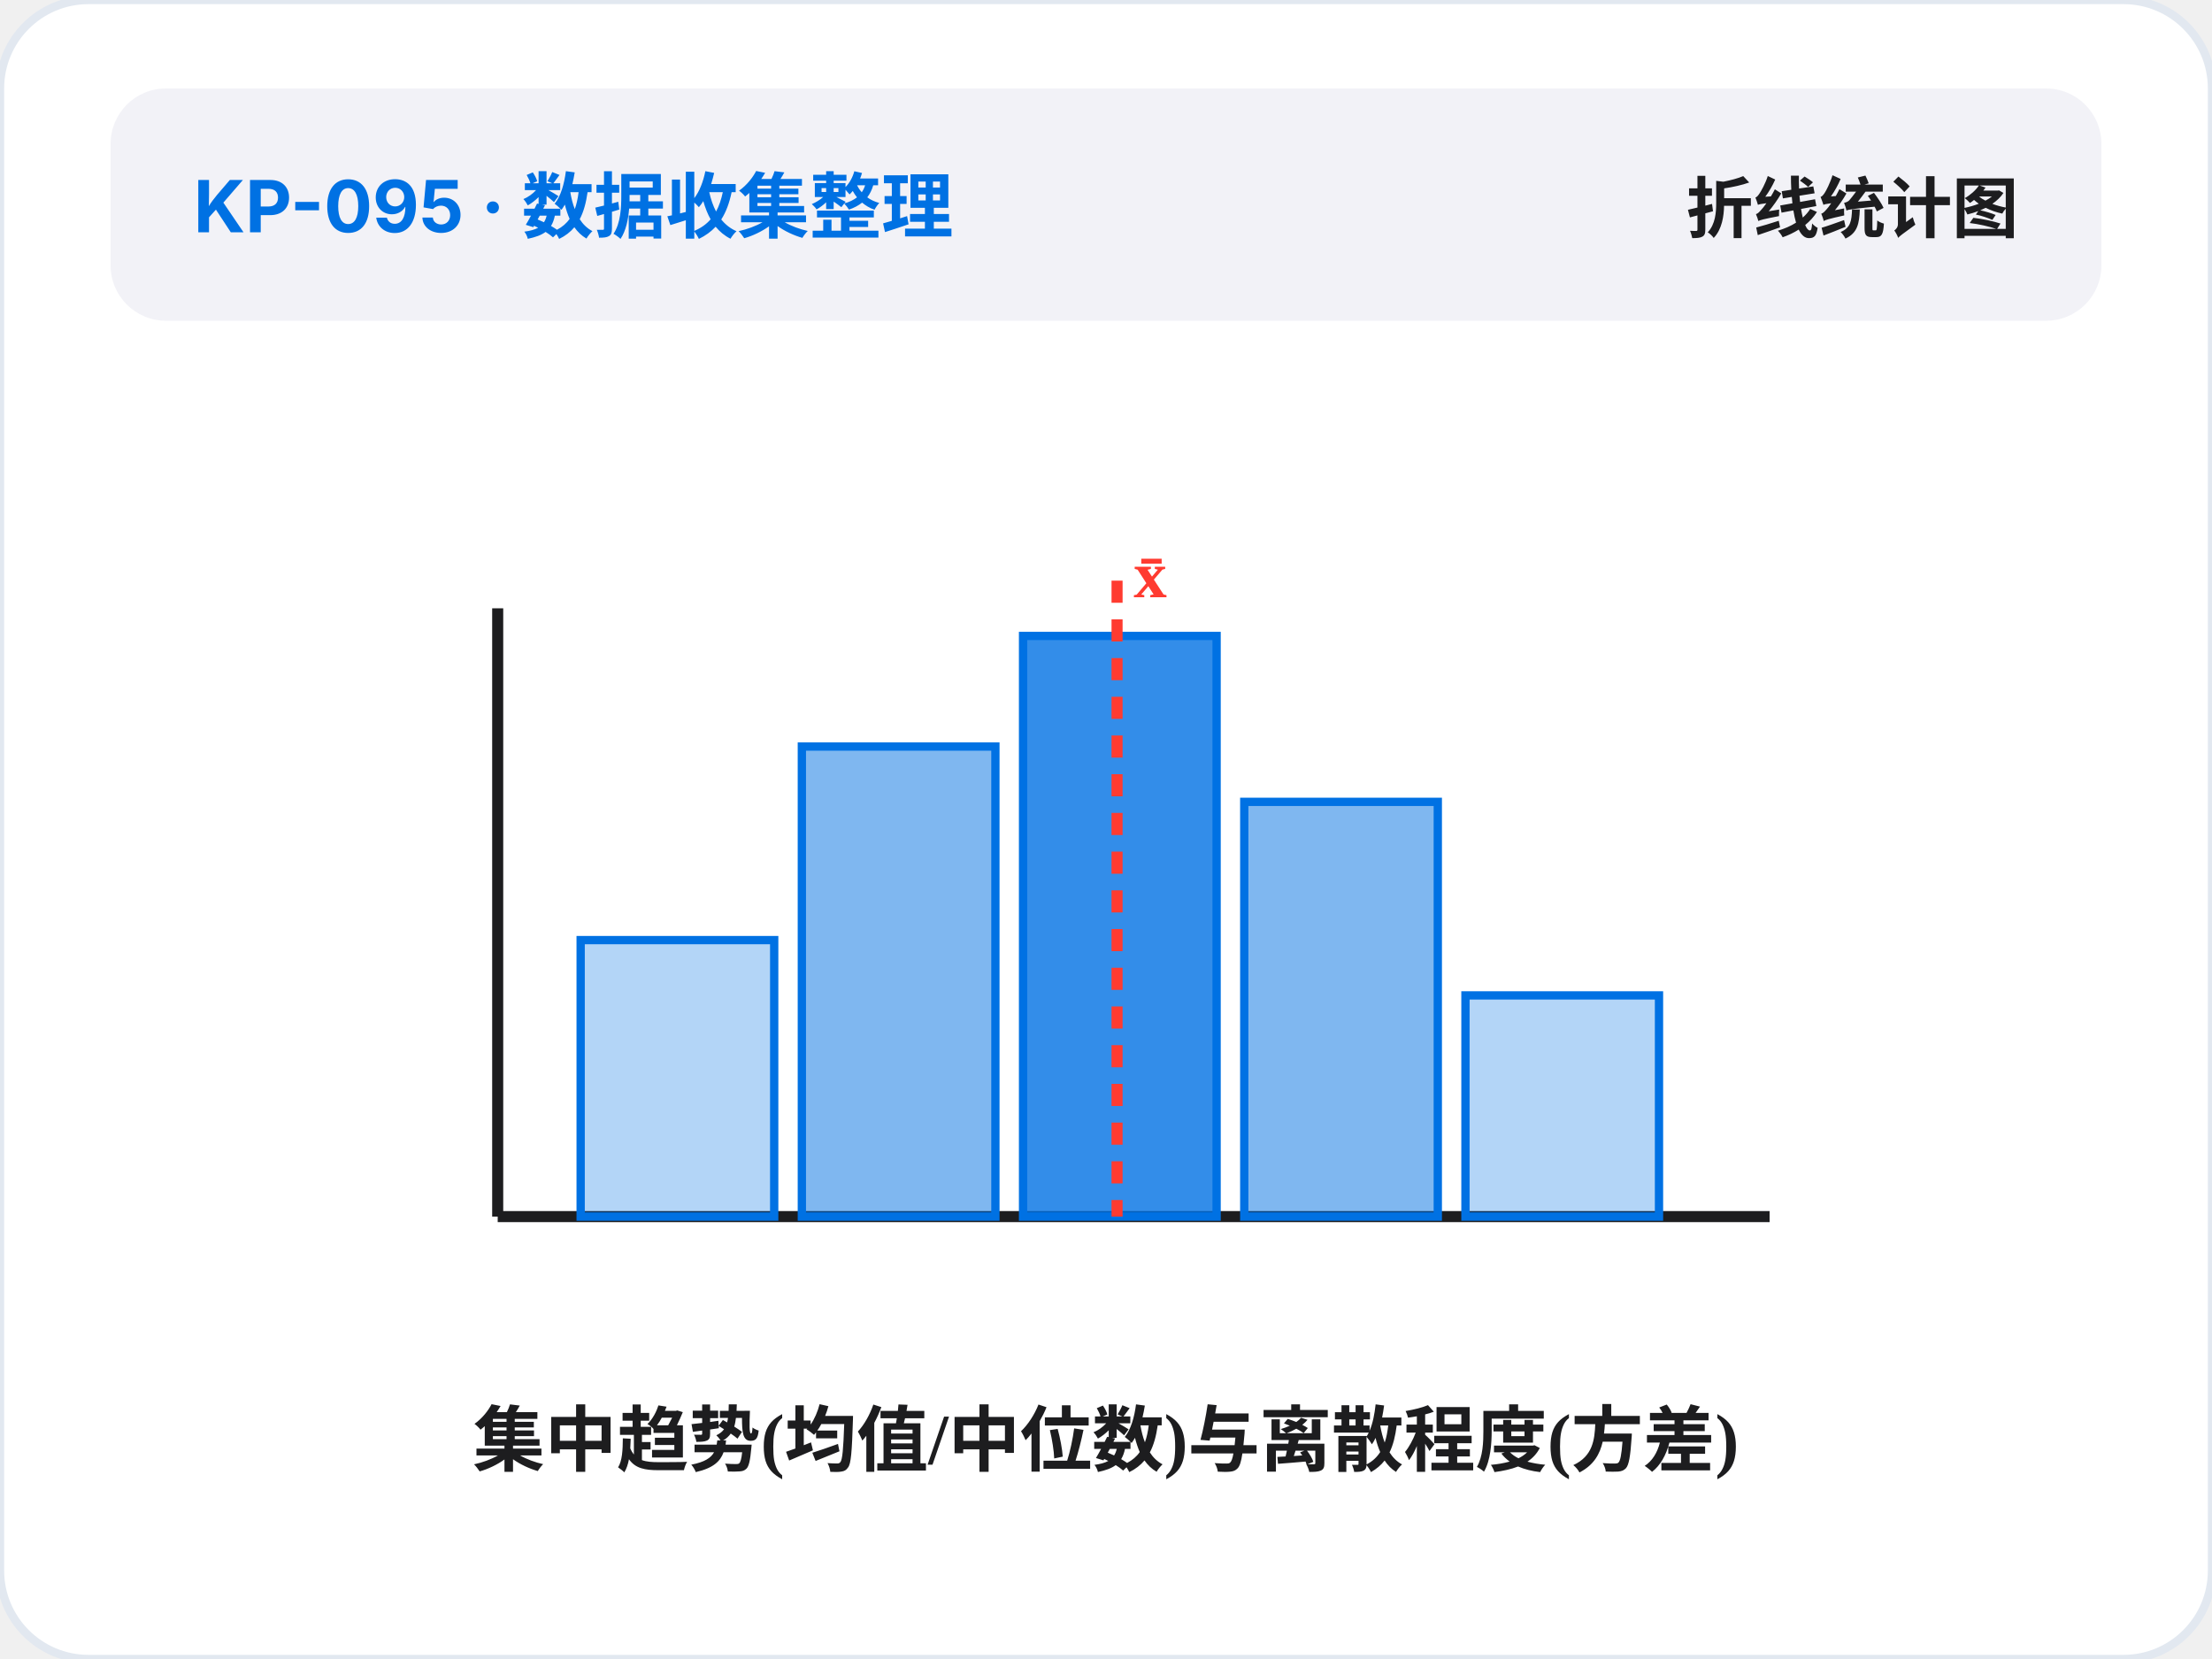
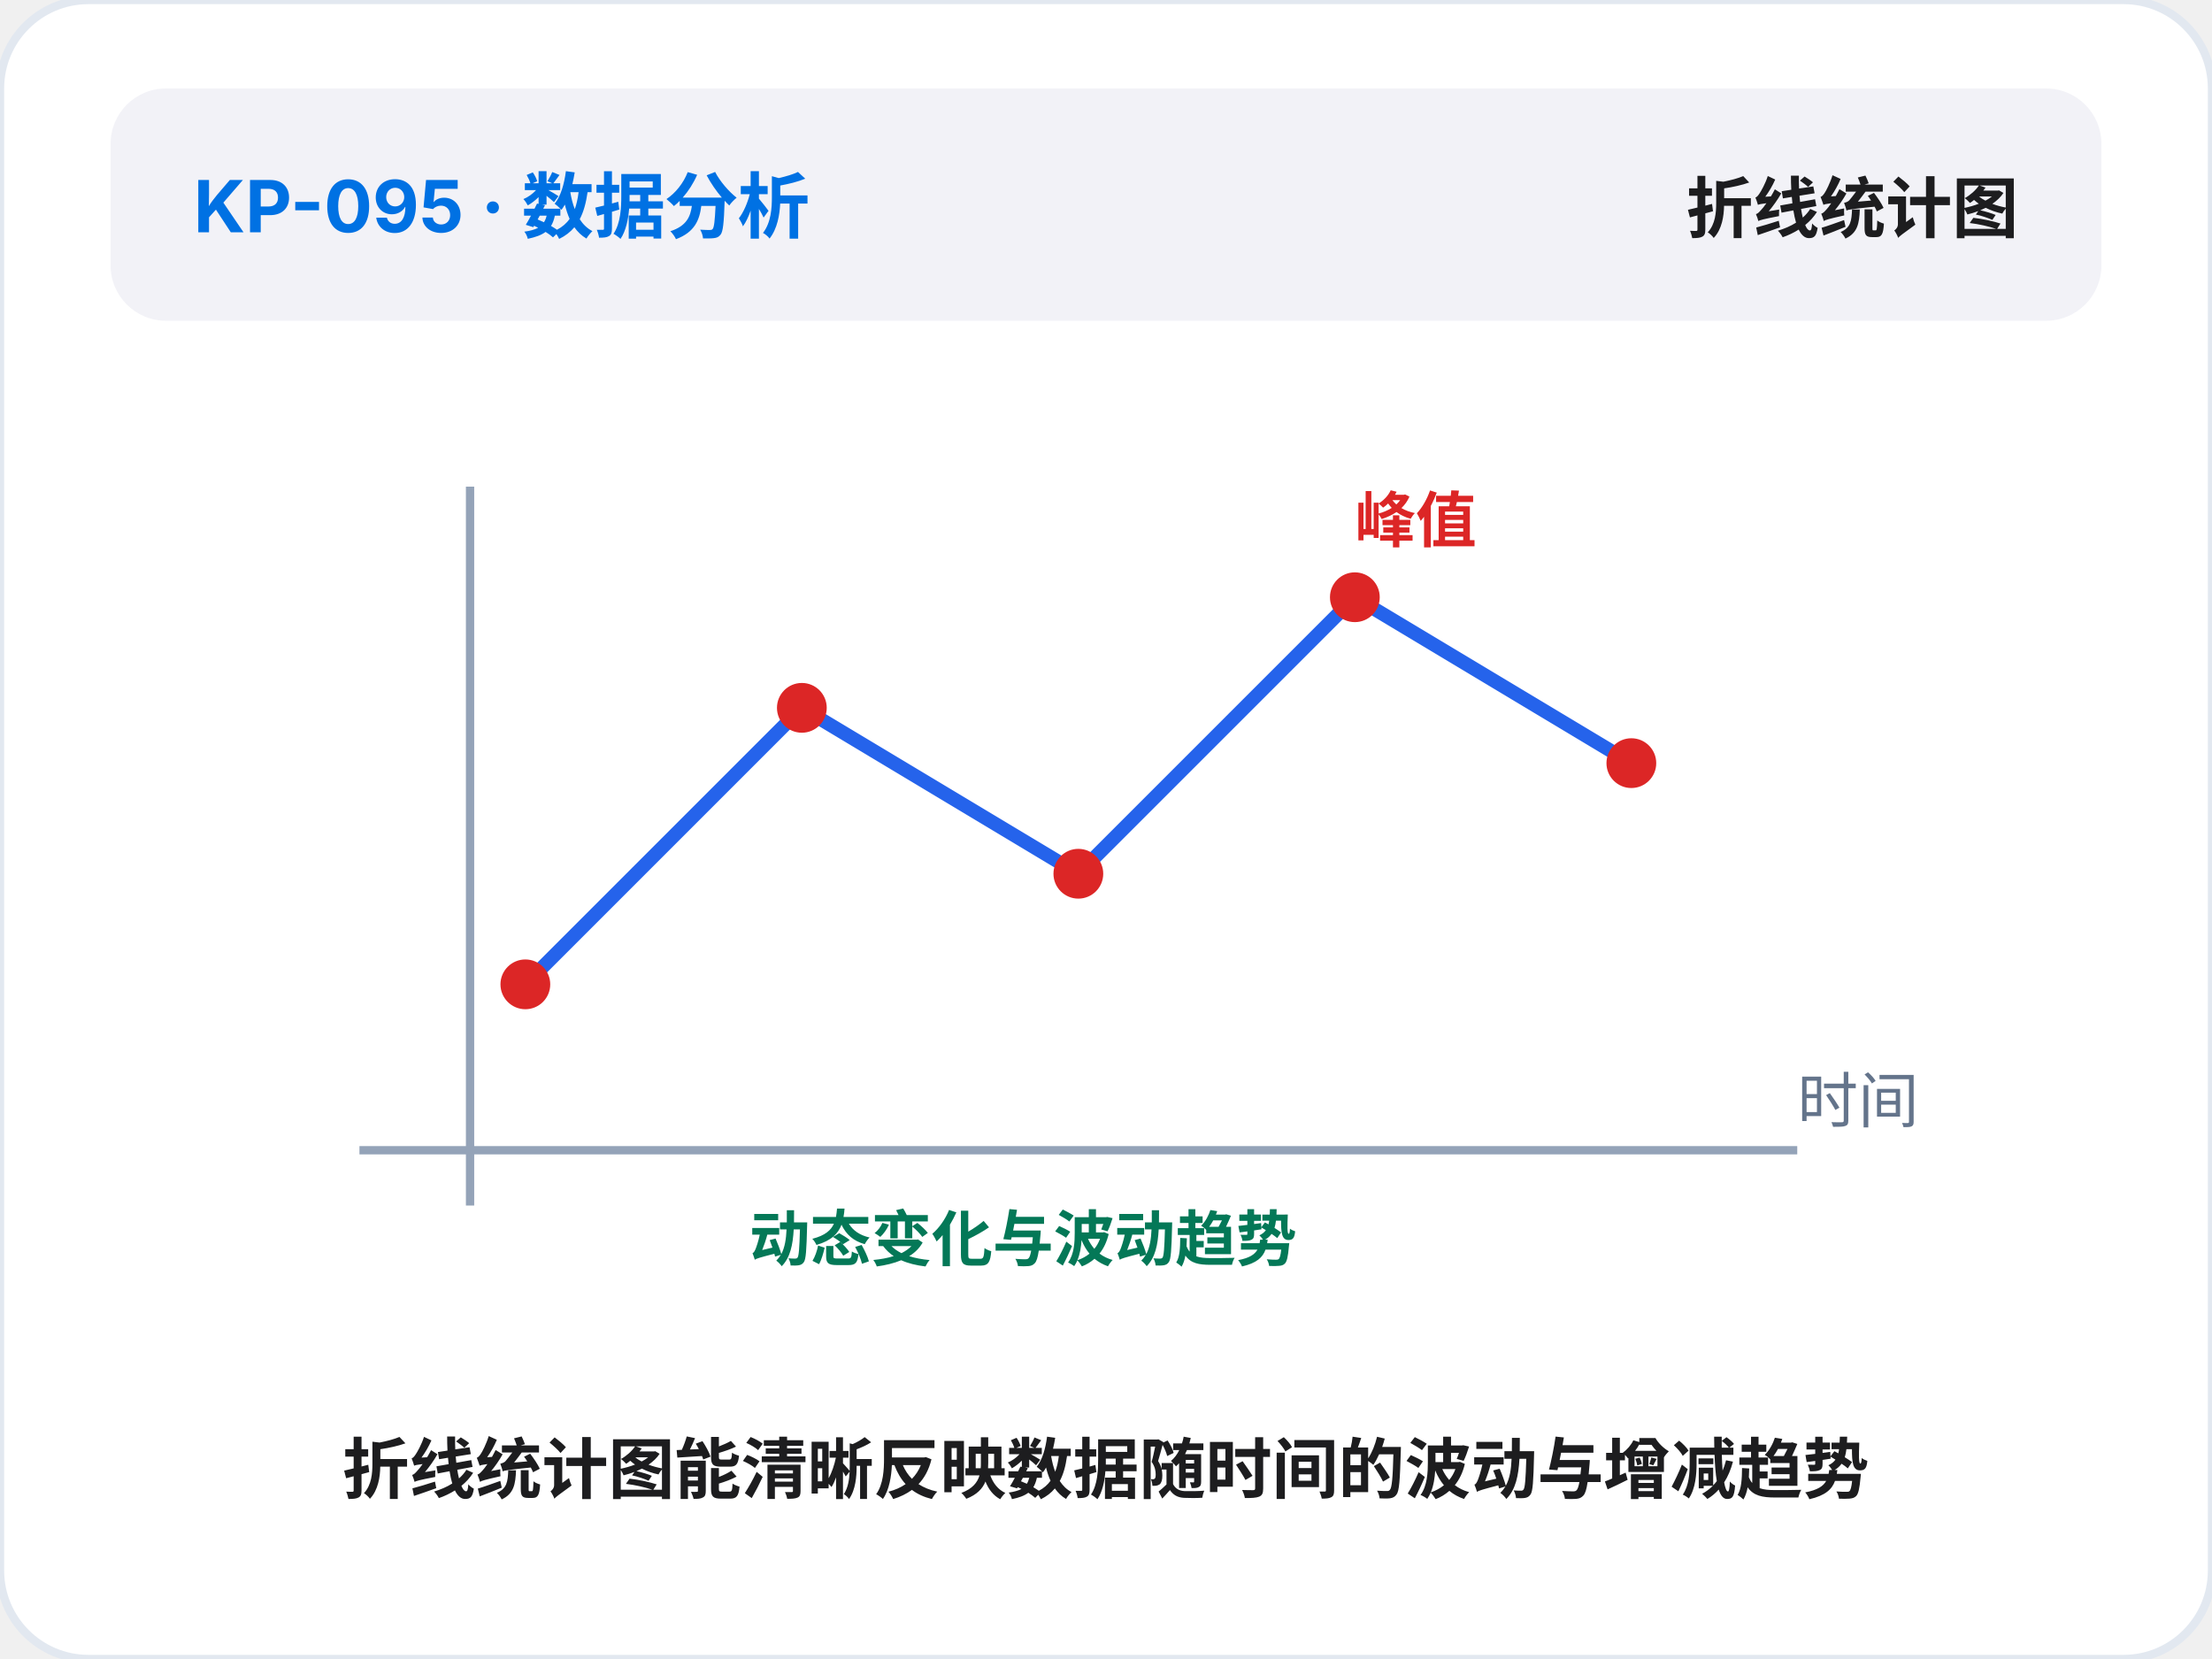
<svg xmlns="http://www.w3.org/2000/svg" viewBox="0 0 400 300" preserveAspectRatio="xMidYMid meet" width="100%" height="100%">
  <rect width="400" height="300" rx="16" fill="#ffffff" stroke="#e2e8f0" stroke-width="1.5" />
  <rect x="20" y="16" width="360" height="42" rx="10" fill="#f2f2f7" />
-   <text x="35" y="42" font-family="-apple-system, sans-serif" font-size="13" font-weight="700" fill="#0071e3">KP-095 · 数据收集整理</text>
+   <text x="35" y="42" font-family="-apple-system, sans-serif" font-size="13" font-weight="700" fill="#0071e3">KP-095 · 数据分析</text>
  <text x="365" y="42" text-anchor="end" font-family="-apple-system, sans-serif" font-size="12" font-weight="600" fill="#1d1d1f">折线统计图</text>
-   <g transform="translate(70, 90)">
-     <line class="layer-stage-1" x1="20" y1="130" x2="250" y2="130" stroke="#1d1d1f" stroke-width="2" />
-     <line class="layer-stage-2" x1="20" y1="20" x2="20" y2="130" stroke="#1d1d1f" stroke-width="2" />
-     <rect class="layer-stage-1" x="35" y="80" width="35" height="50" fill="#0071e3" fill-opacity="0.3" stroke="#0071e3" stroke-width="1.5" />
-     <rect class="layer-stage-1" x="75" y="45" width="35" height="85" fill="#0071e3" fill-opacity="0.5" stroke="#0071e3" stroke-width="1.5" />
-     <rect class="layer-stage-1" x="115" y="25" width="35" height="105" fill="#0071e3" fill-opacity="0.8" stroke="#0071e3" stroke-width="1.5" />
-     <rect class="layer-stage-1" x="155" y="55" width="35" height="75" fill="#0071e3" fill-opacity="0.5" stroke="#0071e3" stroke-width="1.5" />
-     <rect class="layer-stage-1" x="195" y="90" width="35" height="40" fill="#0071e3" fill-opacity="0.3" stroke="#0071e3" stroke-width="1.5" />
-     <line class="layer-stage-4" x1="132" y1="15" x2="132" y2="130" stroke="#ff3b30" stroke-width="2" stroke-dasharray="4,3" />
-     <text class="layer-stage-4" x="135" y="18" font-size="12" font-weight="bold" fill="#ff3b30">x̄</text>
+   <g transform="translate(45, 68)">
+     <line class="layer-stage-1" x1="20" y1="140" x2="280" y2="140" stroke="#94a3b8" stroke-width="1.5" />
+     <line class="layer-stage-1" x1="40" y1="20" x2="40" y2="150" stroke="#94a3b8" stroke-width="1.5" />
+     <text class="layer-stage-1" x="280" y="135" font-size="11" fill="#64748b">时间</text>
+     <polyline class="layer-stage-2" points="50,110 100,60 150,90 200,40 250,70" fill="none" stroke="#2563eb" stroke-width="2.5" />
+     <circle class="layer-stage-3 formal-labels" cx="50" cy="110" r="4.5" fill="#dc2626" />
+     <circle class="layer-stage-3 formal-labels" cx="100" cy="60" r="4.5" fill="#dc2626" />
+     <circle class="layer-stage-3 formal-labels" cx="150" cy="90" r="4.5" fill="#dc2626" />
+     <circle class="layer-stage-3 formal-labels" cx="200" cy="40" r="4.5" fill="#dc2626" />
+     <circle class="layer-stage-3 formal-labels" cx="250" cy="70" r="4.5" fill="#dc2626" />
+     <text class="layer-stage-4" x="200" y="30" font-size="11" font-weight="bold" fill="#dc2626">峰值</text>
+     <text class="layer-stage-4" x="140" y="160" text-anchor="middle" font-size="11" font-weight="bold" fill="#047857">动态变化与波动趋势</text>
  </g>
-   <text class="layer-stage-4" x="200" y="265" text-anchor="middle" font-size="13" font-weight="600" fill="#1d1d1f">集中趋势(均值/中位数)与离散程度(方差)</text>
+   <text class="layer-stage-4" x="200" y="270" text-anchor="middle" font-family="-apple-system, sans-serif" font-size="12" font-weight="600" fill="#1d1d1f">折线统计图能清晰反映数据随时间的波动与增减趋势</text>
</svg>
